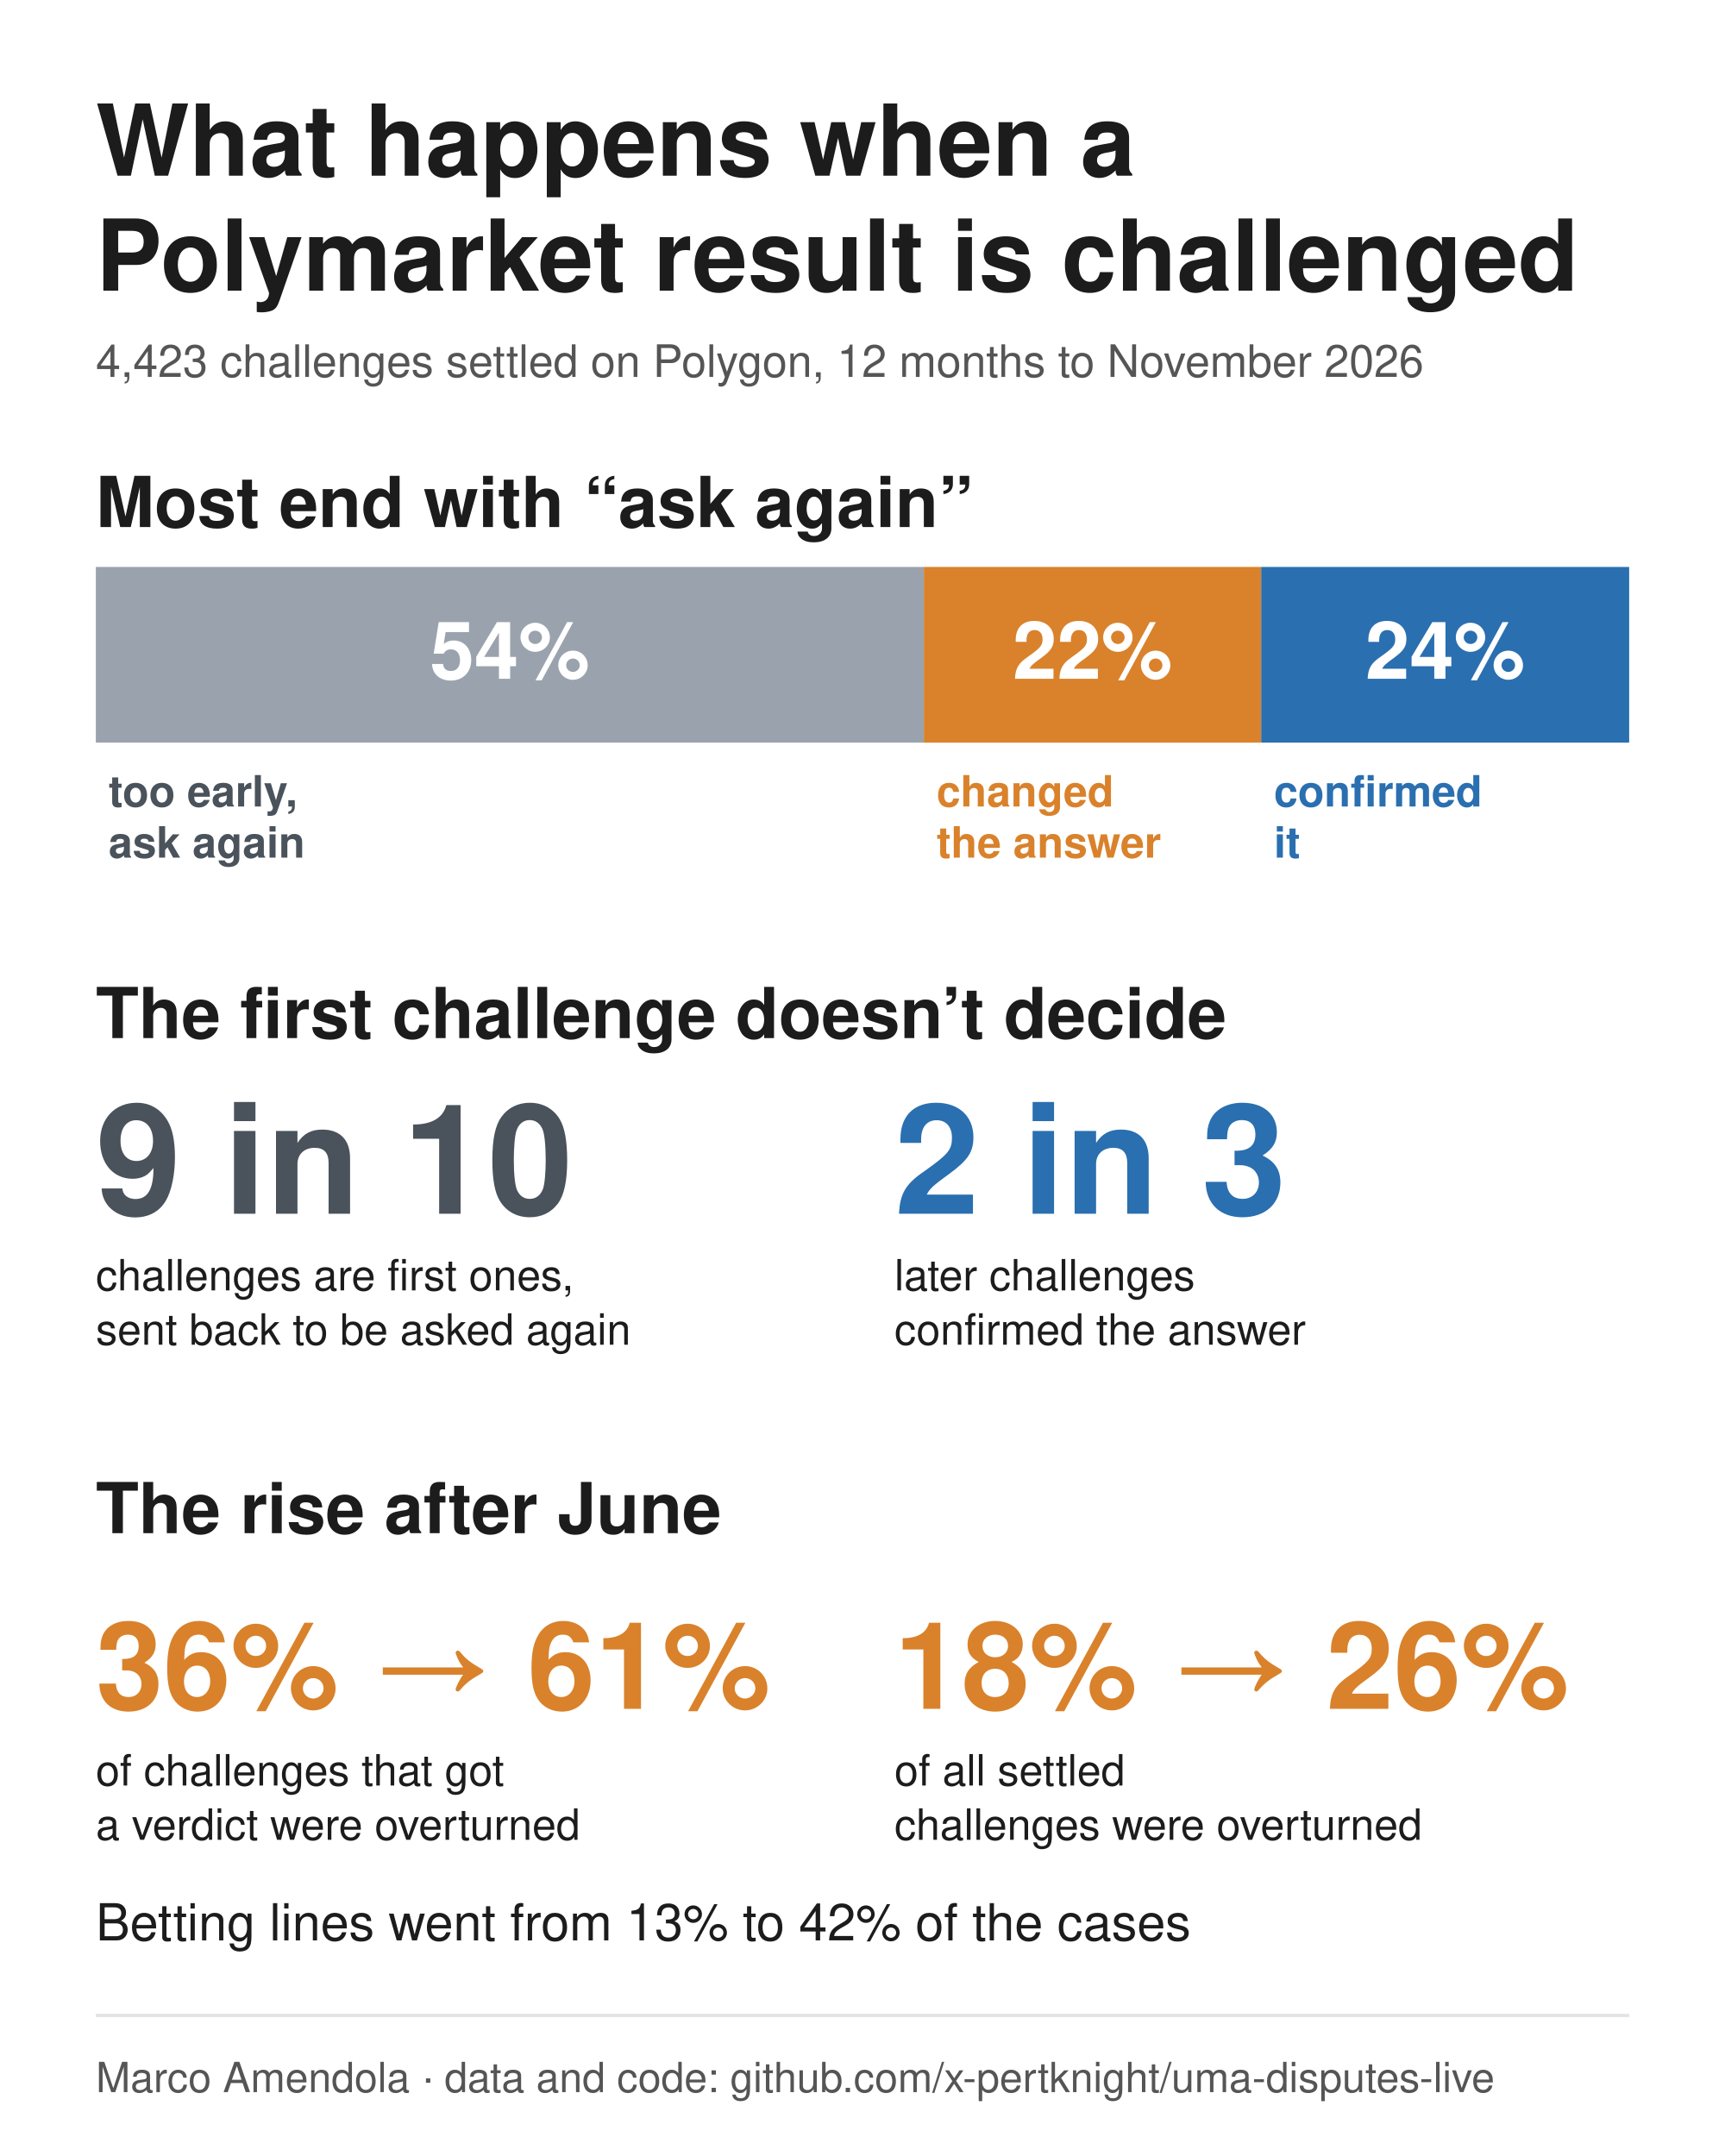
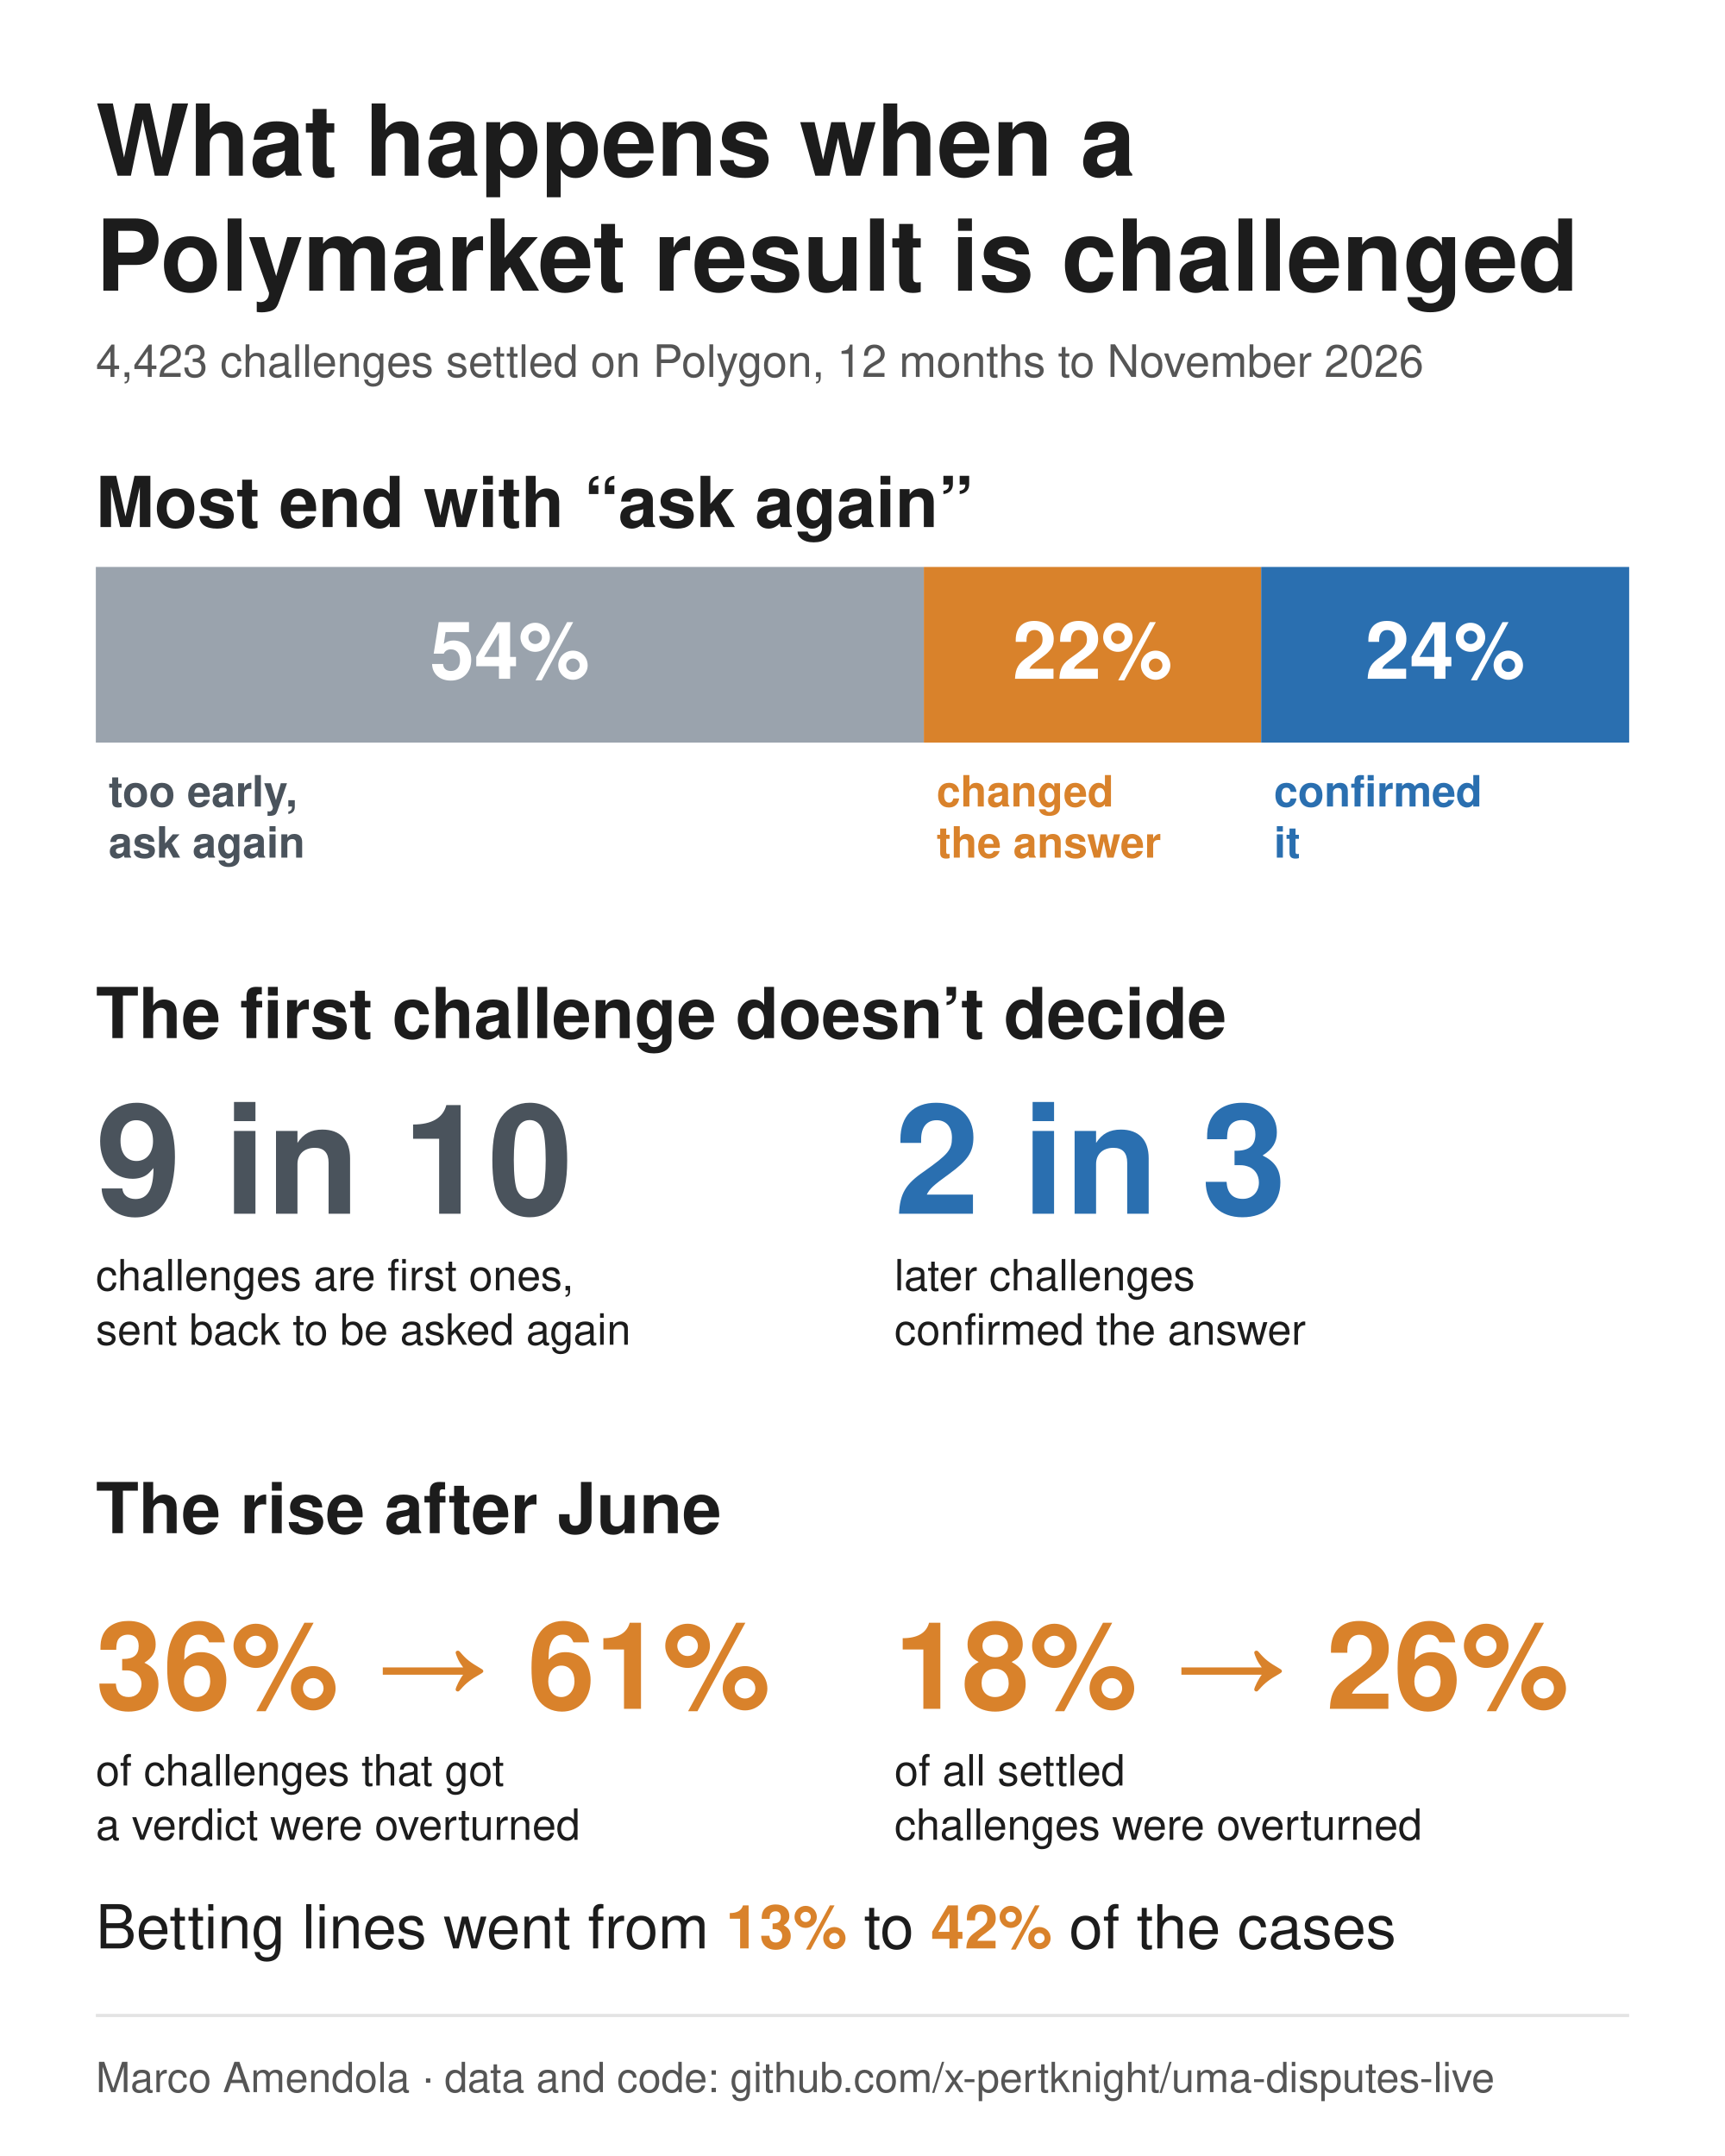
<svg xmlns="http://www.w3.org/2000/svg" width="1080" height="1350" font-family="Helvetica, Arial, sans-serif">
  <rect width="1080" height="1350" fill="white" />
  <text x="60" y="110" font-size="62" fill="#1c1c1c" text-anchor="start" font-weight="bold">What happens when a</text>
  <text x="60" y="182" font-size="62" fill="#1c1c1c" text-anchor="start" font-weight="bold">Polymarket result is challenged</text>
  <text x="60" y="236" font-size="28" fill="#555555" text-anchor="start" font-weight="normal">4,423 challenges settled on Polygon, 12 months to November 2026</text>
  <text x="60" y="330" font-size="44" fill="#1c1c1c" text-anchor="start" font-weight="bold">Most end with “ask again”</text>
  <rect x="60.0" y="355" width="518.4" height="110" fill="#9aa3ad" />
  <text x="319.2" y="425" font-size="50" fill="white" text-anchor="middle" font-weight="bold">54%</text>
  <text x="68" y="505" font-size="27" fill="#4a535c" text-anchor="start" font-weight="bold">too early,</text>
  <text x="68" y="537" font-size="27" fill="#4a535c" text-anchor="start" font-weight="bold">ask again</text>
  <rect x="578.4" y="355" width="211.2" height="110" fill="#d9822b" />
  <text x="684.0" y="425" font-size="50" fill="white" text-anchor="middle" font-weight="bold">22%</text>
  <text x="586.4" y="505" font-size="27" fill="#d9822b" text-anchor="start" font-weight="bold">changed</text>
  <text x="586.4" y="537" font-size="27" fill="#d9822b" text-anchor="start" font-weight="bold">the answer</text>
  <rect x="789.6" y="355" width="230.4" height="110" fill="#2a6fb0" />
  <text x="904.8" y="425" font-size="50" fill="white" text-anchor="middle" font-weight="bold">24%</text>
  <text x="797.6" y="505" font-size="27" fill="#2a6fb0" text-anchor="start" font-weight="bold">confirmed</text>
  <text x="797.6" y="537" font-size="27" fill="#2a6fb0" text-anchor="start" font-weight="bold">it</text>
  <text x="60" y="650" font-size="44" fill="#1c1c1c" text-anchor="start" font-weight="bold">The first challenge doesn’t decide</text>
  <text x="60" y="760" font-size="96" fill="#4a535c" text-anchor="start" font-weight="bold">9 in 10</text>
  <text x="60" y="808" font-size="27" fill="#1c1c1c" text-anchor="start" font-weight="normal">challenges are first ones,</text>
  <text x="60" y="842" font-size="27" fill="#1c1c1c" text-anchor="start" font-weight="normal">sent back to be asked again</text>
  <text x="560" y="760" font-size="96" fill="#2a6fb0" text-anchor="start" font-weight="bold">2 in 3</text>
  <text x="560" y="808" font-size="27" fill="#1c1c1c" text-anchor="start" font-weight="normal">later challenges</text>
  <text x="560" y="842" font-size="27" fill="#1c1c1c" text-anchor="start" font-weight="normal">confirmed the answer</text>
  <text x="60" y="960" font-size="44" fill="#1c1c1c" text-anchor="start" font-weight="bold">The rise after June</text>
  <text x="60" y="1070" font-size="76" fill="#d9822b" text-anchor="start" font-weight="bold">36% → 61%</text>
  <text x="60" y="1118" font-size="27" fill="#1c1c1c" text-anchor="start" font-weight="normal">of challenges that got</text>
  <text x="60" y="1152" font-size="27" fill="#1c1c1c" text-anchor="start" font-weight="normal">a verdict were overturned</text>
  <text x="560" y="1070" font-size="76" fill="#d9822b" text-anchor="start" font-weight="bold">18% → 26%</text>
  <text x="560" y="1118" font-size="27" fill="#1c1c1c" text-anchor="start" font-weight="normal">of all settled</text>
  <text x="560" y="1152" font-size="27" fill="#1c1c1c" text-anchor="start" font-weight="normal">challenges were overturned</text>
-   <text x="60" y="1215" font-size="32" fill="#1c1c1c" text-anchor="start" font-weight="normal">Betting lines went from 13% to 42% of the cases</text>
+   <text x="60" y="1220" font-size="38" fill="#1c1c1c">Betting lines went from <tspan font-weight="bold" fill="#d9822b">13%</tspan> to <tspan font-weight="bold" fill="#d9822b">42%</tspan> of the cases</text>
  <line x1="60" x2="1020" y1="1262" y2="1262" stroke="#e3e3e3" stroke-width="2" />
  <text x="60" y="1310" font-size="26" fill="#555555" text-anchor="start" font-weight="normal">Marco Amendola · data and code: github.com/x-pertknight/uma-disputes-live</text>
</svg>
